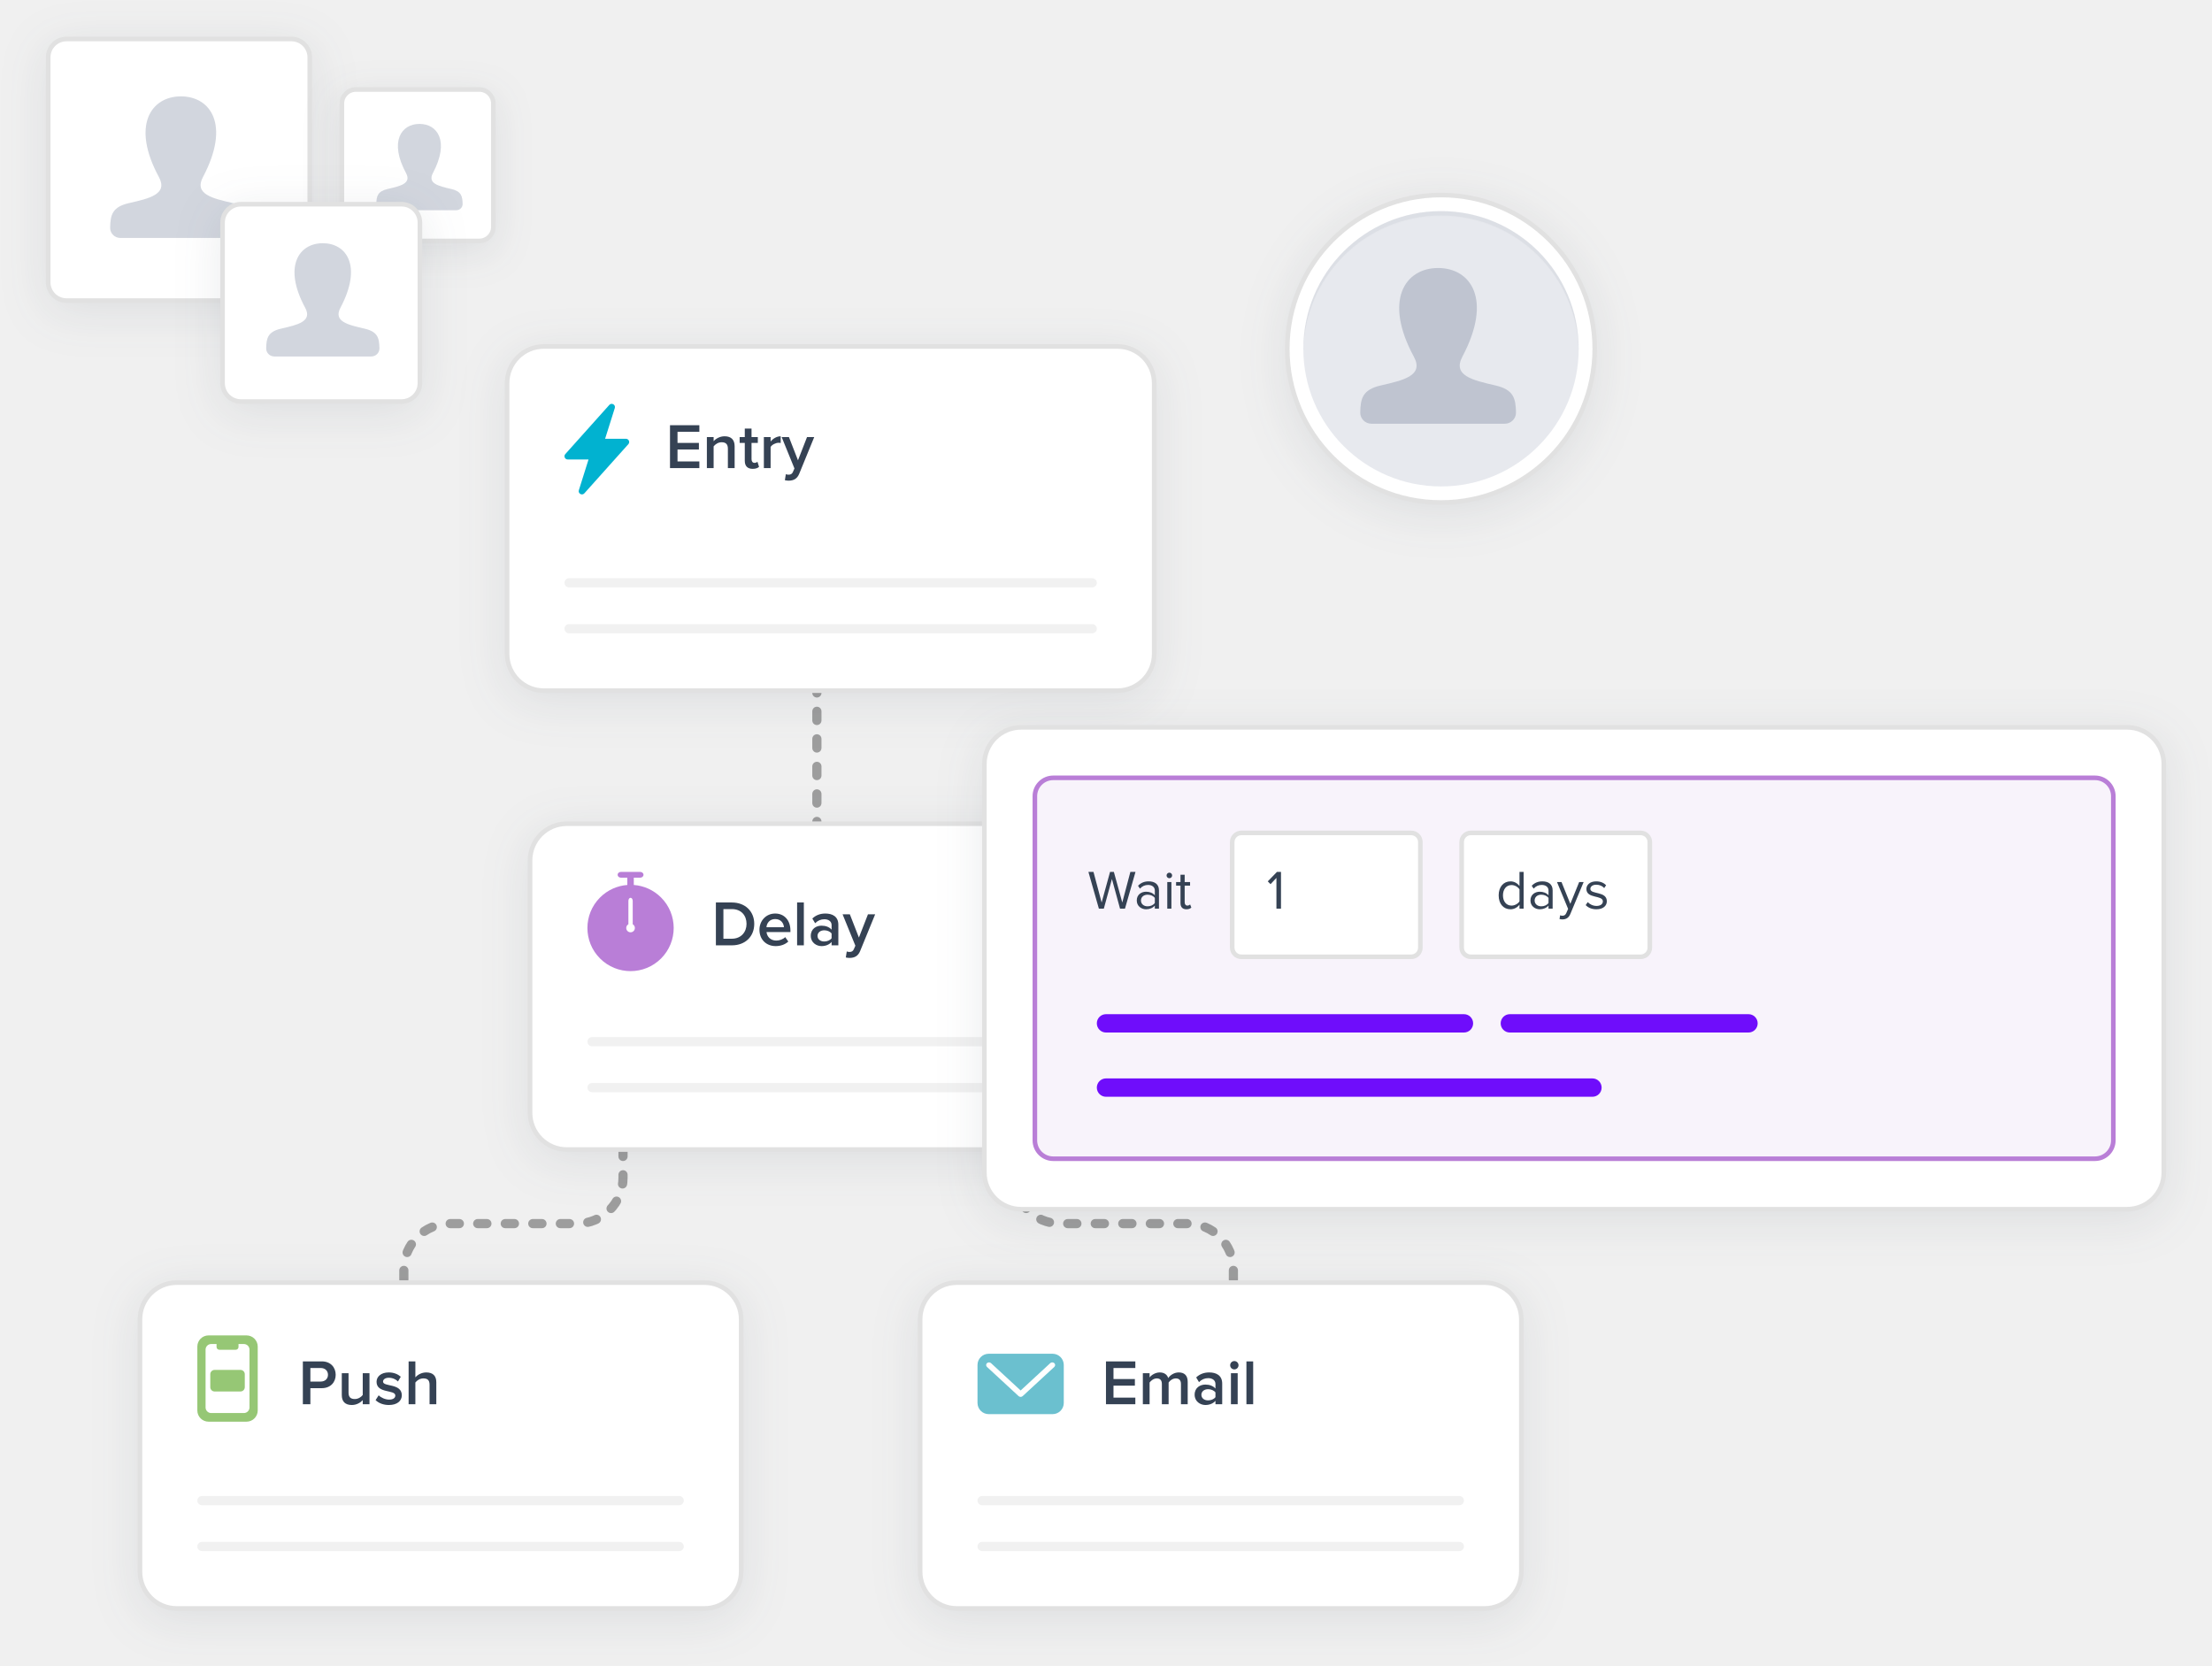
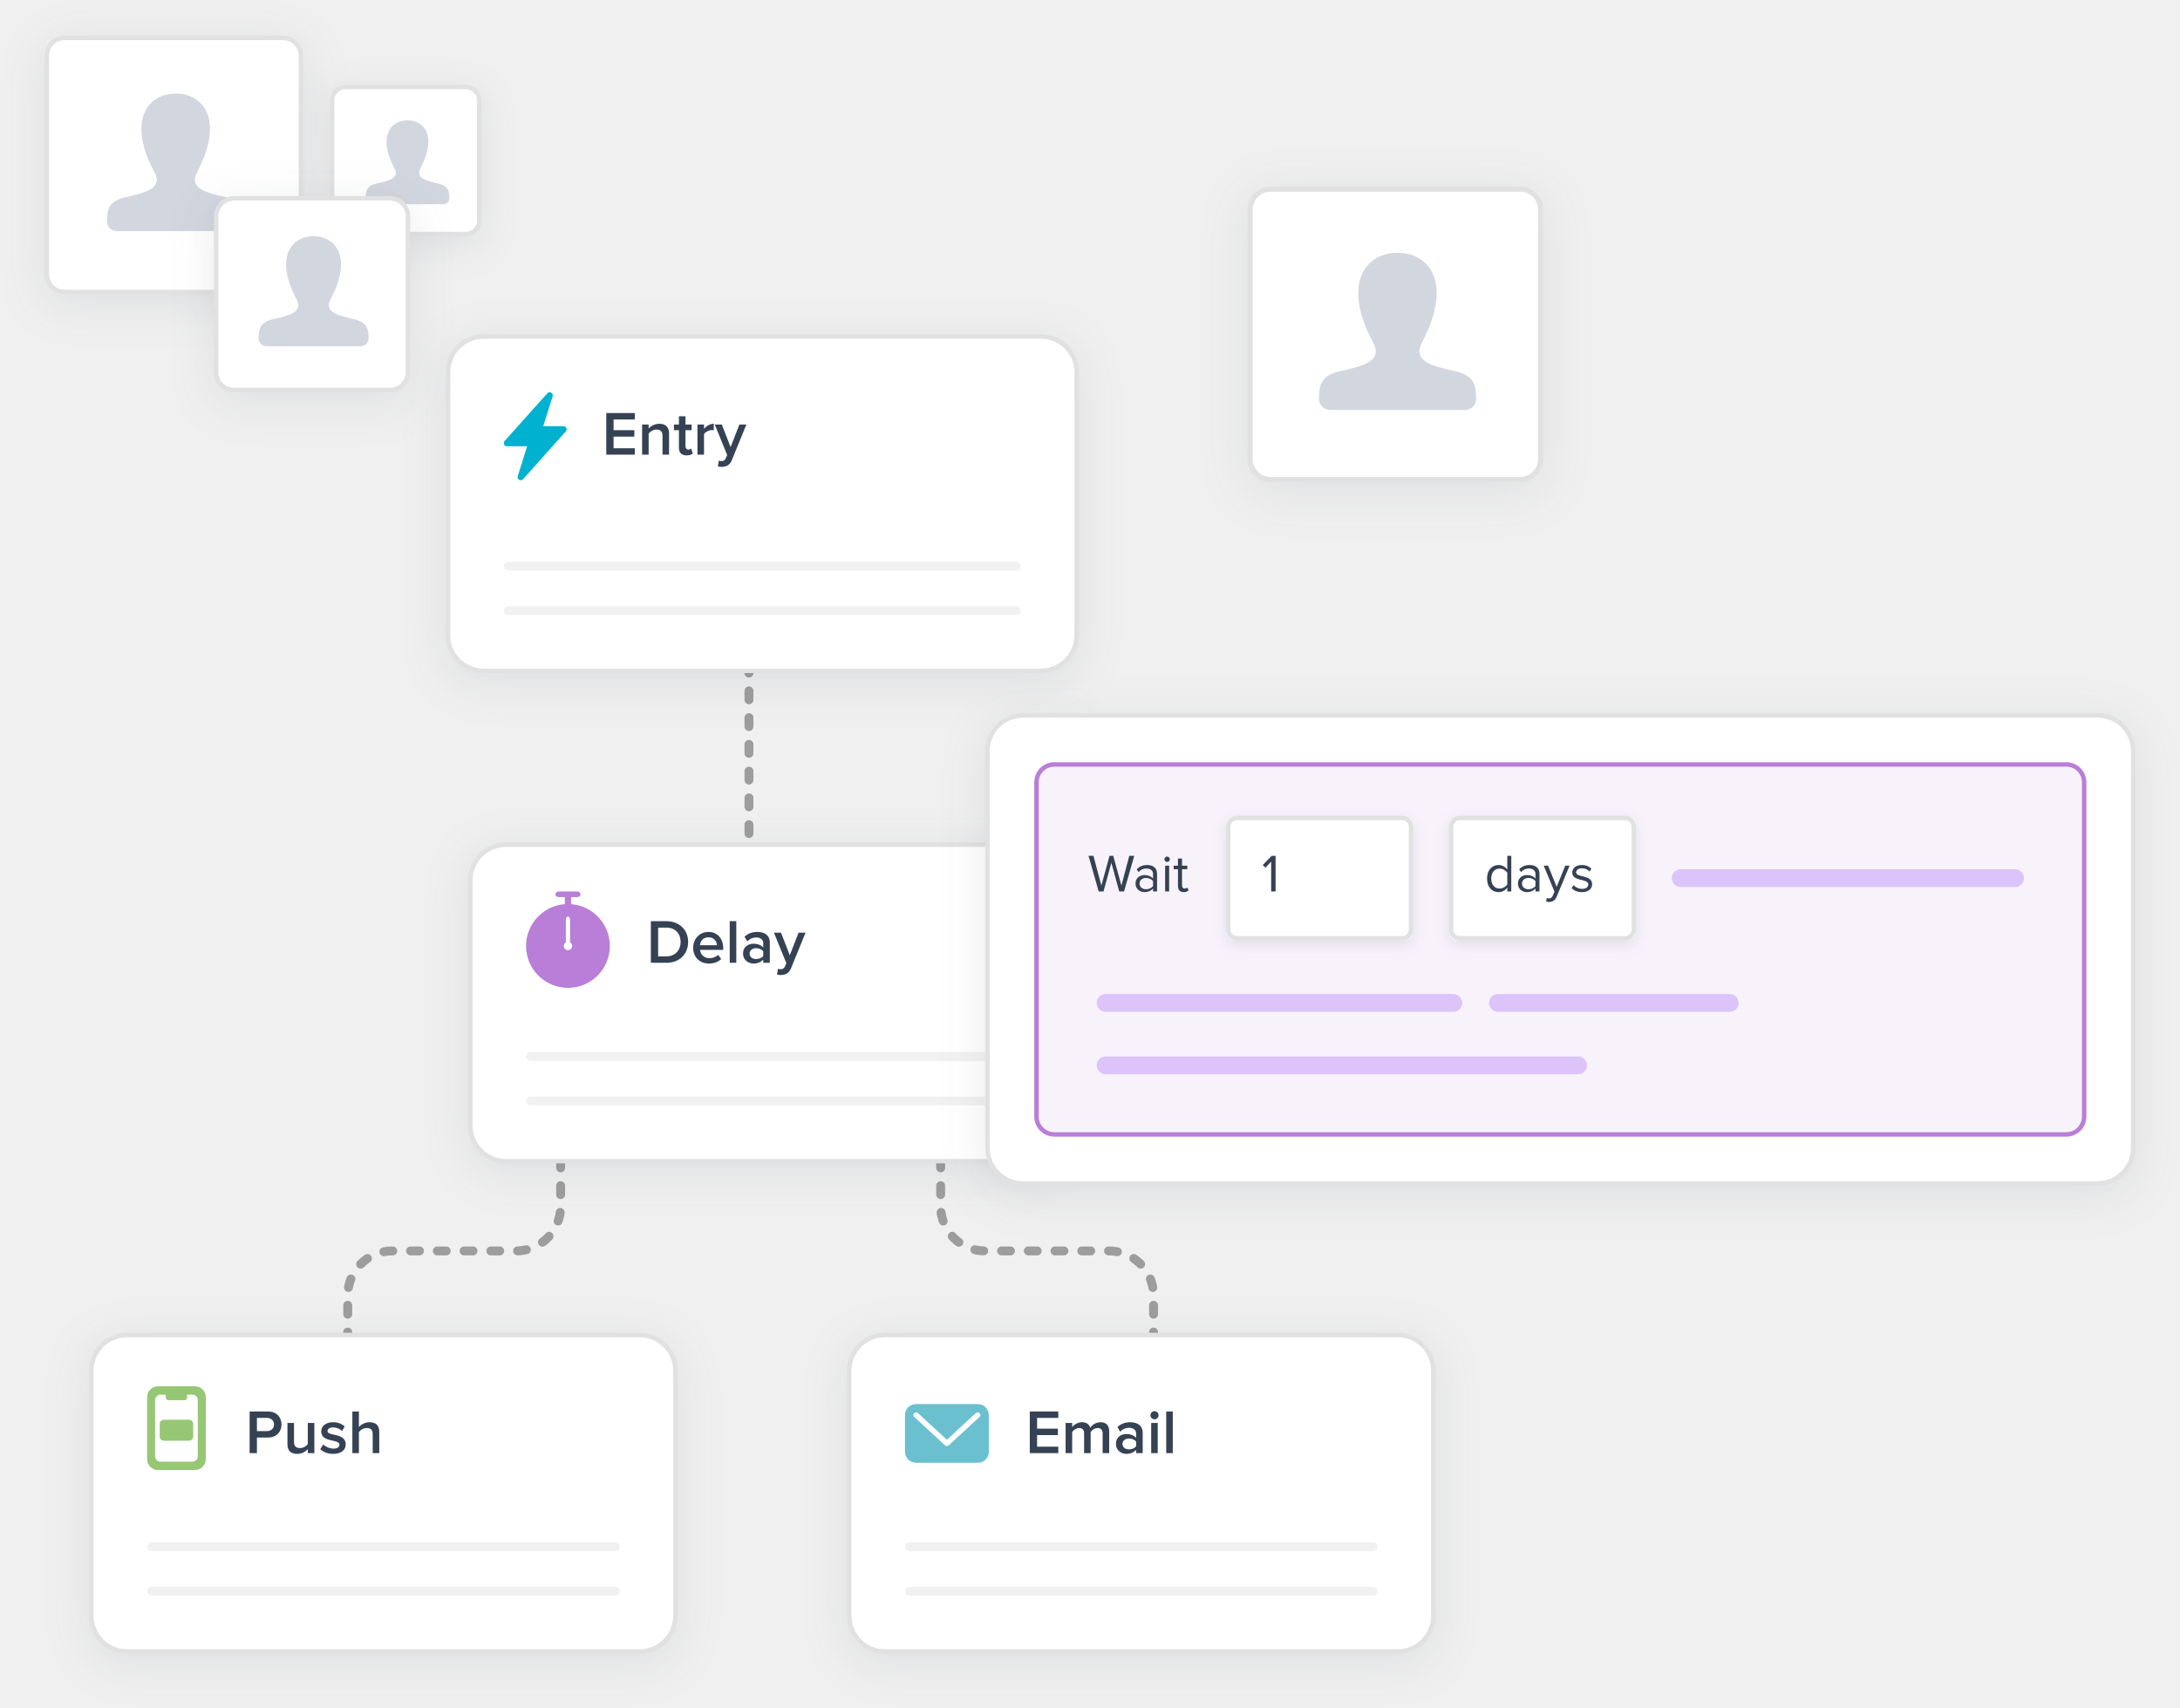
- <svg xmlns="http://www.w3.org/2000/svg" xmlns:xlink="http://www.w3.org/1999/xlink" width="482" height="363" viewBox="0 0 482 363">
+ <svg xmlns="http://www.w3.org/2000/svg" xmlns:xlink="http://www.w3.org/1999/xlink" width="489" height="383" viewBox="0 0 489 383">
  <defs>
    <rect id="automation-b" width="140" height="74" x="0" y="0" rx="8" />
    <filter id="automation-a" width="124.3%" height="145.9%" x="-12.1%" y="-20.3%" filterUnits="objectBoundingBox">
      <feMorphology in="SourceAlpha" operator="dilate" radius="1" result="shadowSpreadOuter1" />
      <feOffset dy="2" in="shadowSpreadOuter1" result="shadowOffsetOuter1" />
      <feGaussianBlur in="shadowOffsetOuter1" result="shadowBlurOuter1" stdDeviation="5" />
      <feComposite in="shadowBlurOuter1" in2="SourceAlpha" operator="out" result="shadowBlurOuter1" />
      <feColorMatrix in="shadowBlurOuter1" values="0 0 0 0 0.208   0 0 0 0 0.259   0 0 0 0 0.329  0 0 0 0.101 0" />
    </filter>
    <rect id="automation-d" width="130" height="70" x="0" y="0" rx="8" />
    <filter id="automation-c" width="126.2%" height="148.6%" x="-13.1%" y="-21.4%" filterUnits="objectBoundingBox">
      <feMorphology in="SourceAlpha" operator="dilate" radius="1" result="shadowSpreadOuter1" />
      <feOffset dy="2" in="shadowSpreadOuter1" result="shadowOffsetOuter1" />
      <feGaussianBlur in="shadowOffsetOuter1" result="shadowBlurOuter1" stdDeviation="5" />
      <feComposite in="shadowBlurOuter1" in2="SourceAlpha" operator="out" result="shadowBlurOuter1" />
      <feColorMatrix in="shadowBlurOuter1" values="0 0 0 0 0.208   0 0 0 0 0.259   0 0 0 0 0.329  0 0 0 0.101 0" />
    </filter>
    <rect id="automation-f" width="130" height="70" x="0" y="0" rx="8" />
    <filter id="automation-e" width="126.2%" height="148.6%" x="-13.1%" y="-21.4%" filterUnits="objectBoundingBox">
      <feMorphology in="SourceAlpha" operator="dilate" radius="1" result="shadowSpreadOuter1" />
      <feOffset dy="2" in="shadowSpreadOuter1" result="shadowOffsetOuter1" />
      <feGaussianBlur in="shadowOffsetOuter1" result="shadowBlurOuter1" stdDeviation="5" />
      <feComposite in="shadowBlurOuter1" in2="SourceAlpha" operator="out" result="shadowBlurOuter1" />
      <feColorMatrix in="shadowBlurOuter1" values="0 0 0 0 0.208   0 0 0 0 0.259   0 0 0 0 0.329  0 0 0 0.101 0" />
    </filter>
    <rect id="automation-h" width="130" height="70" x="0" y="0" rx="8" />
    <filter id="automation-g" width="126.2%" height="148.6%" x="-13.1%" y="-21.4%" filterUnits="objectBoundingBox">
      <feMorphology in="SourceAlpha" operator="dilate" radius="1" result="shadowSpreadOuter1" />
      <feOffset dy="2" in="shadowSpreadOuter1" result="shadowOffsetOuter1" />
      <feGaussianBlur in="shadowOffsetOuter1" result="shadowBlurOuter1" stdDeviation="5" />
      <feComposite in="shadowBlurOuter1" in2="SourceAlpha" operator="out" result="shadowBlurOuter1" />
      <feColorMatrix in="shadowBlurOuter1" values="0 0 0 0 0.208   0 0 0 0 0.259   0 0 0 0 0.329  0 0 0 0.101 0" />
    </filter>
    <rect id="automation-j" width="56" height="56" x="0" y="0" rx="4" />
    <filter id="automation-i" width="160.7%" height="160.7%" x="-30.4%" y="-26.8%" filterUnits="objectBoundingBox">
      <feMorphology in="SourceAlpha" operator="dilate" radius="1" result="shadowSpreadOuter1" />
      <feOffset dy="2" in="shadowSpreadOuter1" result="shadowOffsetOuter1" />
      <feGaussianBlur in="shadowOffsetOuter1" result="shadowBlurOuter1" stdDeviation="5" />
      <feComposite in="shadowBlurOuter1" in2="SourceAlpha" operator="out" result="shadowBlurOuter1" />
      <feColorMatrix in="shadowBlurOuter1" values="0 0 0 0 0.208   0 0 0 0 0.259   0 0 0 0 0.329  0 0 0 0.101 0" />
    </filter>
-     <circle id="automation-l" cx="33" cy="33" r="33" />
-     <filter id="automation-k" width="151.5%" height="151.5%" x="-25.8%" y="-22.7%" filterUnits="objectBoundingBox">
+     <rect id="automation-l" width="64" height="64" x="0" y="0" rx="4.571" />
+     <filter id="automation-k" width="158.3%" height="158.3%" x="-29.1%" y="-26%" filterUnits="objectBoundingBox">
+       <feMorphology in="SourceAlpha" operator="dilate" radius="1.143" result="shadowSpreadOuter1" />
+       <feOffset dy="2" in="shadowSpreadOuter1" result="shadowOffsetOuter1" />
+       <feGaussianBlur in="shadowOffsetOuter1" result="shadowBlurOuter1" stdDeviation="5.5" />
+       <feComposite in="shadowBlurOuter1" in2="SourceAlpha" operator="out" result="shadowBlurOuter1" />
+       <feColorMatrix in="shadowBlurOuter1" values="0 0 0 0 0.208   0 0 0 0 0.259   0 0 0 0 0.329  0 0 0 0.101 0" />
+     </filter>
+     <rect id="automation-n" width="32" height="32" x="0" y="0" rx="3.048" />
+     <filter id="automation-m" width="187.5%" height="187.5%" x="-43.8%" y="-37.5%" filterUnits="objectBoundingBox">
+       <feMorphology in="SourceAlpha" operator="dilate" radius="1" result="shadowSpreadOuter1" />
+       <feOffset dy="2" in="shadowSpreadOuter1" result="shadowOffsetOuter1" />
+       <feGaussianBlur in="shadowOffsetOuter1" result="shadowBlurOuter1" stdDeviation="4" />
+       <feComposite in="shadowBlurOuter1" in2="SourceAlpha" operator="out" result="shadowBlurOuter1" />
+       <feColorMatrix in="shadowBlurOuter1" values="0 0 0 0 0.208   0 0 0 0 0.259   0 0 0 0 0.329  0 0 0 0.101 0" />
+     </filter>
+     <rect id="automation-p" width="42" height="42" x="0" y="0" rx="4" />
+     <filter id="automation-o" width="181%" height="181%" x="-40.5%" y="-35.7%" filterUnits="objectBoundingBox">
      <feMorphology in="SourceAlpha" operator="dilate" radius="1" result="shadowSpreadOuter1" />
      <feOffset dy="2" in="shadowSpreadOuter1" result="shadowOffsetOuter1" />
      <feGaussianBlur in="shadowOffsetOuter1" result="shadowBlurOuter1" stdDeviation="5" />
      <feComposite in="shadowBlurOuter1" in2="SourceAlpha" operator="out" result="shadowBlurOuter1" />
      <feColorMatrix in="shadowBlurOuter1" values="0 0 0 0 0.208   0 0 0 0 0.259   0 0 0 0 0.329  0 0 0 0.101 0" />
    </filter>
-     <circle id="automation-m" cx="33" cy="33" r="30" />
-     <filter id="automation-n" width="101.7%" height="101.7%" x="-.8%" y="-.8%" filterUnits="objectBoundingBox">
-       <feOffset dy="1" in="SourceAlpha" result="shadowOffsetInner1" />
-       <feComposite in="shadowOffsetInner1" in2="SourceAlpha" k2="-1" k3="1" operator="arithmetic" result="shadowInnerInner1" />
-       <feColorMatrix in="shadowInnerInner1" values="0 0 0 0 0.22   0 0 0 0 0.259   0 0 0 0 0.329  0 0 0 0.059 0" />
-     </filter>
-     <rect id="automation-p" width="32" height="32" x="0" y="0" rx="3.048" />
-     <filter id="automation-o" width="187.5%" height="187.5%" x="-43.8%" y="-37.5%" filterUnits="objectBoundingBox">
-       <feMorphology in="SourceAlpha" operator="dilate" radius="1" result="shadowSpreadOuter1" />
-       <feOffset dy="2" in="shadowSpreadOuter1" result="shadowOffsetOuter1" />
-       <feGaussianBlur in="shadowOffsetOuter1" result="shadowBlurOuter1" stdDeviation="4" />
-       <feComposite in="shadowBlurOuter1" in2="SourceAlpha" operator="out" result="shadowBlurOuter1" />
-       <feColorMatrix in="shadowBlurOuter1" values="0 0 0 0 0.208   0 0 0 0 0.259   0 0 0 0 0.329  0 0 0 0.101 0" />
-     </filter>
-     <rect id="automation-r" width="42" height="42" x="0" y="0" rx="4" />
-     <filter id="automation-q" width="181%" height="181%" x="-40.5%" y="-35.7%" filterUnits="objectBoundingBox">
+     <rect id="automation-r" width="256" height="104" x="0" y="0" rx="8" />
+     <filter id="automation-q" width="113.3%" height="132.7%" x="-6.6%" y="-14.4%" filterUnits="objectBoundingBox">
      <feMorphology in="SourceAlpha" operator="dilate" radius="1" result="shadowSpreadOuter1" />
      <feOffset dy="2" in="shadowSpreadOuter1" result="shadowOffsetOuter1" />
      <feGaussianBlur in="shadowOffsetOuter1" result="shadowBlurOuter1" stdDeviation="5" />
      <feComposite in="shadowBlurOuter1" in2="SourceAlpha" operator="out" result="shadowBlurOuter1" />
      <feColorMatrix in="shadowBlurOuter1" values="0 0 0 0 0.208   0 0 0 0 0.259   0 0 0 0 0.329  0 0 0 0.101 0" />
    </filter>
-     <rect id="automation-t" width="256" height="104" x="0" y="0" rx="8" />
-     <filter id="automation-s" width="113.3%" height="132.7%" x="-6.6%" y="-14.4%" filterUnits="objectBoundingBox">
-       <feMorphology in="SourceAlpha" operator="dilate" radius="1" result="shadowSpreadOuter1" />
-       <feOffset dy="2" in="shadowSpreadOuter1" result="shadowOffsetOuter1" />
-       <feGaussianBlur in="shadowOffsetOuter1" result="shadowBlurOuter1" stdDeviation="5" />
+     <rect id="automation-t" width="42" height="28" x="0" y="0" rx="2" />
+     <filter id="automation-s" width="123.8%" height="135.7%" x="-11.9%" y="-14.3%" filterUnits="objectBoundingBox">
+       <feOffset dy="1" in="SourceAlpha" result="shadowOffsetOuter1" />
+       <feGaussianBlur in="shadowOffsetOuter1" result="shadowBlurOuter1" stdDeviation="1.5" />
      <feComposite in="shadowBlurOuter1" in2="SourceAlpha" operator="out" result="shadowBlurOuter1" />
-       <feColorMatrix in="shadowBlurOuter1" values="0 0 0 0 0.208   0 0 0 0 0.259   0 0 0 0 0.329  0 0 0 0.101 0" />
+       <feColorMatrix in="shadowBlurOuter1" values="0 0 0 0 0.208   0 0 0 0 0.259   0 0 0 0 0.329  0 0 0 0.12 0" />
+     </filter>
+     <rect id="automation-v" width="42" height="28" x="0" y="0" rx="2" />
+     <filter id="automation-u" width="123.8%" height="135.7%" x="-11.9%" y="-14.3%" filterUnits="objectBoundingBox">
+       <feOffset dy="1" in="SourceAlpha" result="shadowOffsetOuter1" />
+       <feGaussianBlur in="shadowOffsetOuter1" result="shadowBlurOuter1" stdDeviation="1.5" />
+       <feComposite in="shadowBlurOuter1" in2="SourceAlpha" operator="out" result="shadowBlurOuter1" />
+       <feColorMatrix in="shadowBlurOuter1" values="0 0 0 0 0.208   0 0 0 0 0.259   0 0 0 0 0.329  0 0 0 0.12 0" />
    </filter>
  </defs>
  <g fill="none" fill-rule="evenodd" transform="translate(11 9)">
-     <path stroke="#9D9D9D" stroke-dasharray="2 4" stroke-linecap="round" stroke-linejoin="round" stroke-width="2" d="M167 134L167 228M124.756 241L124.756 247.639C124.756 253.162 120.279 257.639 114.756 257.639L87 257.639C81.477 257.639 77 262.116 77 267.639L77 270 77 270" />
-     <path stroke="#9D9D9D" stroke-dasharray="2 4" stroke-linecap="round" stroke-linejoin="round" stroke-width="2" d="M257.756,241 L257.756,247.639 C257.756,253.162 253.279,257.639 247.756,257.639 L220,257.639 C214.477,257.639 210,262.116 210,267.639 L210,270 L210,270" transform="matrix(-1 0 0 1 467.756 0)" />
-     <g transform="translate(20 67)">
+     <path stroke="#9D9D9D" stroke-dasharray="2 4" stroke-linecap="round" stroke-linejoin="round" stroke-width="2" d="M157 134L157 228M114.756 245L114.756 261.639C114.756 267.162 110.279 271.639 104.756 271.639L77 271.639C71.477 271.639 67 276.116 67 281.639L67 294 67 294" />
+     <path stroke="#9D9D9D" stroke-dasharray="2 4" stroke-linecap="round" stroke-linejoin="round" stroke-width="2" d="M247.756,245 L247.756,261.639 C247.756,267.162 243.279,271.639 237.756,271.639 L210,271.639 C204.477,271.639 200,276.116 200,281.639 L200,294 L200,294" transform="matrix(-1 0 0 1 447.756 0)" />
+     <g transform="translate(10 67)">
      <g transform="translate(80)">
        <use fill="#000" filter="url(#automation-a)" xlink:href="#automation-b" />
        <rect width="141" height="75" x="-.5" y="-.5" fill="#FFF" stroke="#E1E1E1" rx="8" />
        <path fill="#354254" fill-rule="nonzero" d="M41.392,26 L41.392,24.558 L36.632,24.558 L36.632,21.954 L41.294,21.954 L41.294,20.512 L36.632,20.512 L36.632,18.104 L41.392,18.104 L41.392,16.662 L34.994,16.662 L34.994,26 L41.392,26 Z M49.078,26 L49.078,21.24 C49.078,19.854 48.35,19.07 46.894,19.07 C45.83,19.07 44.948,19.616 44.5,20.148 L44.5,19.238 L43.03,19.238 L43.03,26 L44.5,26 L44.5,21.268 C44.85,20.82 45.494,20.372 46.236,20.372 C47.062,20.372 47.608,20.708 47.608,21.772 L47.608,26 L49.078,26 Z M53.026,26.168 C53.698,26.168 54.132,25.972 54.398,25.734 L54.048,24.614 C53.936,24.74 53.684,24.866 53.404,24.866 C52.984,24.866 52.76,24.516 52.76,24.054 L52.76,20.512 L54.132,20.512 L54.132,19.238 L52.76,19.238 L52.76,17.39 L51.29,17.39 L51.29,19.238 L50.17,19.238 L50.17,20.512 L51.29,20.512 L51.29,24.418 C51.29,25.552 51.878,26.168 53.026,26.168 Z M56.918,26 L56.918,21.394 C57.212,20.904 58.038,20.484 58.668,20.484 C58.85,20.484 58.99,20.498 59.116,20.526 L59.116,19.07 C58.248,19.07 57.436,19.574 56.918,20.218 L56.918,19.238 L55.448,19.238 L55.448,26 L56.918,26 Z M60.026,28.646 L60.236,27.33 C60.39,27.4 60.628,27.442 60.796,27.442 C61.272,27.442 61.58,27.302 61.776,26.854 L62.112,26.084 L59.326,19.238 L60.908,19.238 L62.882,24.306 L64.856,19.238 L66.424,19.238 L63.162,27.218 C62.7,28.366 61.902,28.73 60.852,28.744 C60.642,28.744 60.222,28.702 60.026,28.646 Z" />
        <path fill="#01B2D0" fill-rule="nonzero" d="M25.919,20.79 C26.325,20.336 26.003,19.615 25.394,19.615 L20.855,19.615 L22.965,12.92 C23.193,12.197 22.273,11.674 21.767,12.239 L12.181,22.95 C11.775,23.404 12.097,24.125 12.706,24.125 L17.242,24.125 L15.135,30.82 C14.907,31.543 15.827,32.066 16.333,31.501 L25.919,20.79 Z" />
        <rect width="116" height="2" x="12" y="50" fill="#F1F1F1" rx="1" />
        <rect width="116" height="2" x="12" y="60" fill="#F1F1F1" rx="1" />
      </g>
-       <g transform="translate(85 104)">
+       <g transform="translate(85 114)">
        <use fill="#000" filter="url(#automation-c)" xlink:href="#automation-d" />
        <rect width="131" height="71" x="-.5" y="-.5" fill="#FFF" stroke="#E1E1E1" rx="8" />
        <path fill="#354254" fill-rule="nonzero" d="M43.48,26 C46.392,26 48.352,24.082 48.352,21.324 C48.352,18.594 46.392,16.662 43.466,16.662 L39.994,16.662 L39.994,26 L43.48,26 Z M43.466,24.558 L41.632,24.558 L41.632,18.104 L43.48,18.104 C45.552,18.104 46.672,19.532 46.672,21.324 C46.672,23.102 45.496,24.558 43.466,24.558 Z M53.028,26.168 C54.092,26.168 55.086,25.818 55.772,25.174 L55.1,24.208 C54.61,24.698 53.84,24.964 53.168,24.964 C51.894,24.964 51.138,24.11 51.026,23.102 L56.234,23.102 L56.234,22.738 C56.234,20.61 54.946,19.07 52.916,19.07 C50.914,19.07 49.486,20.652 49.486,22.612 C49.486,24.754 50.984,26.168 53.028,26.168 Z M54.82,22.052 L51.012,22.052 C51.068,21.24 51.656,20.274 52.902,20.274 C54.232,20.274 54.778,21.254 54.82,22.052 Z M59.16,26 L59.16,16.662 L57.69,16.662 L57.69,26 L59.16,26 Z M66.678,26 L66.678,21.506 C66.678,19.7 65.362,19.07 63.85,19.07 C62.772,19.07 61.792,19.406 61.008,20.162 L61.624,21.184 C62.198,20.596 62.87,20.316 63.626,20.316 C64.55,20.316 65.208,20.792 65.208,21.576 L65.208,22.584 C64.704,22.01 63.934,21.716 63.01,21.716 C61.904,21.716 60.672,22.36 60.672,23.928 C60.672,25.412 61.918,26.168 63.01,26.168 C63.906,26.168 64.704,25.846 65.208,25.258 L65.208,26 L66.678,26 Z M63.598,25.16 C62.772,25.16 62.142,24.684 62.142,23.942 C62.142,23.214 62.772,22.724 63.598,22.724 C64.228,22.724 64.858,22.962 65.208,23.424 L65.208,24.46 C64.858,24.922 64.228,25.16 63.598,25.16 Z M68.302,28.646 L68.512,27.33 C68.666,27.4 68.904,27.442 69.072,27.442 C69.548,27.442 69.856,27.302 70.052,26.854 L70.388,26.084 L67.602,19.238 L69.184,19.238 L71.158,24.306 L73.132,19.238 L74.7,19.238 L71.438,27.218 C70.976,28.366 70.178,28.73 69.128,28.744 C68.918,28.744 68.498,28.702 68.302,28.646 Z" />
        <path fill="#B97ED7" fill-rule="nonzero" d="M23.515,10 C23.904,10 24.22,10.281 24.22,10.627 C24.22,10.973 23.904,11.253 23.515,11.253 L22.105,11.253 L22.105,12.846 C24.271,13.008 26.391,13.917 28.047,15.573 C31.718,19.244 31.718,25.196 28.047,28.867 C24.376,32.538 18.424,32.538 14.753,28.867 C11.082,25.196 11.082,19.244 14.753,15.573 C16.409,13.917 18.53,13.008 20.696,12.846 L20.695,11.253 L19.285,11.253 C18.896,11.253 18.58,10.973 18.58,10.627 C18.58,10.281 18.896,10 19.285,10 L23.515,10 Z M21.4,15.64 C21.14,15.64 20.93,15.943 20.93,16.318 L20.93,16.318 L20.93,21.406 C20.86,21.446 20.795,21.496 20.735,21.555 C20.368,21.922 20.368,22.518 20.735,22.885 C21.102,23.252 21.698,23.252 22.065,22.885 C22.432,22.518 22.432,21.922 22.065,21.555 C22.005,21.496 21.94,21.446 21.871,21.406 L21.87,16.318 C21.87,15.943 21.66,15.64 21.4,15.64 Z" />
        <rect width="106" height="2" x="12" y="46" fill="#F1F1F1" rx="1" />
        <rect width="106" height="2" x="12" y="56" fill="#F1F1F1" rx="1" />
      </g>
-       <g transform="translate(0 204)">
+       <g transform="translate(0 224)">
        <use fill="#000" filter="url(#automation-e)" xlink:href="#automation-f" />
        <rect width="131" height="71" x="-.5" y="-.5" fill="#FFF" stroke="#E1E1E1" rx="8" />
        <path fill="#354254" fill-rule="nonzero" d="M36.632,26 L36.632,22.5 L39.11,22.5 C41.056,22.5 42.148,21.17 42.148,19.588 C42.148,17.992 41.07,16.662 39.11,16.662 L34.994,16.662 L34.994,26 L36.632,26 Z M38.886,21.058 L36.632,21.058 L36.632,18.104 L38.886,18.104 C39.81,18.104 40.468,18.692 40.468,19.588 C40.468,20.47 39.81,21.058 38.886,21.058 Z M49.512,26 L49.512,19.238 L48.042,19.238 L48.042,23.984 C47.706,24.432 47.062,24.866 46.32,24.866 C45.48,24.866 44.948,24.53 44.948,23.48 L44.948,19.238 L43.478,19.238 L43.478,24.026 C43.478,25.398 44.206,26.168 45.662,26.168 C46.726,26.168 47.566,25.636 48.042,25.104 L48.042,26 L49.512,26 Z M53.74,26.168 C55.56,26.168 56.554,25.258 56.554,24.054 C56.554,21.366 52.466,22.262 52.466,21.072 C52.466,20.596 52.942,20.232 53.712,20.232 C54.566,20.232 55.308,20.596 55.714,21.044 L56.33,20.008 C55.728,19.476 54.86,19.07 53.712,19.07 C52.004,19.07 51.052,20.008 51.052,21.114 C51.052,23.718 55.14,22.766 55.14,24.096 C55.14,24.628 54.678,24.992 53.796,24.992 C52.928,24.992 51.99,24.544 51.514,24.054 L50.842,25.104 C51.542,25.79 52.578,26.168 53.74,26.168 Z M64.072,26 L62.602,26 L62.602,21.744 C62.602,20.68 62.07,20.372 61.244,20.372 C60.488,20.372 59.844,20.82 59.508,21.268 L59.508,26 L58.038,26 L58.038,16.662 L59.508,16.662 L59.508,20.148 C59.956,19.616 60.824,19.07 61.888,19.07 C63.344,19.07 64.072,19.826 64.072,21.212 L64.072,26 Z" />
        <path fill="#96C775" d="M22.716,11 C24.066,11 25.16,12.094 25.16,13.444 L25.16,27.356 C25.16,28.706 24.066,29.8 22.716,29.8 L14.444,29.8 C13.094,29.8 12,28.706 12,27.356 L12,13.444 C12,12.094 13.094,11 14.444,11 L22.716,11 Z M16.187,12.879 L15.017,12.88 C14.384,12.88 13.863,13.361 13.801,13.977 L13.795,14.102 L13.795,26.698 C13.795,27.331 14.275,27.851 14.892,27.914 L15.017,27.92 L22.143,27.92 C22.776,27.92 23.297,27.439 23.359,26.823 L23.365,26.698 L23.365,14.102 C23.365,13.427 22.818,12.88 22.143,12.88 L20.972,12.879 L20.973,13.522 C20.973,13.86 20.699,14.133 20.362,14.133 L16.798,14.133 C16.461,14.133 16.187,13.86 16.187,13.522 L16.187,12.879 Z M21.4,18.52 C21.919,18.52 22.34,18.941 22.34,19.46 L22.34,22.28 C22.34,22.799 21.919,23.22 21.4,23.22 L15.76,23.22 C15.241,23.22 14.82,22.799 14.82,22.28 L14.82,19.46 C14.82,18.941 15.241,18.52 15.76,18.52 L21.4,18.52 Z" />
        <rect width="106" height="2" x="12" y="46" fill="#F1F1F1" rx="1" />
        <rect width="106" height="2" x="12" y="56" fill="#F1F1F1" rx="1" />
      </g>
-       <g transform="translate(170 204)">
+       <g transform="translate(170 224)">
        <use fill="#000" filter="url(#automation-g)" xlink:href="#automation-h" />
        <rect width="131" height="71" x="-.5" y="-.5" fill="#FFF" stroke="#E1E1E1" rx="8" />
        <path fill="#354254" fill-rule="nonzero" d="M46.392,26 L46.392,24.558 L41.632,24.558 L41.632,21.954 L46.294,21.954 L46.294,20.512 L41.632,20.512 L41.632,18.104 L46.392,18.104 L46.392,16.662 L39.994,16.662 L39.994,26 L46.392,26 Z M57.802,26 L57.802,21.114 C57.802,19.742 57.088,19.07 55.856,19.07 C54.834,19.07 53.938,19.7 53.56,20.302 C53.336,19.574 52.72,19.07 51.712,19.07 C50.676,19.07 49.794,19.742 49.5,20.148 L49.5,19.238 L48.03,19.238 L48.03,26 L49.5,26 L49.5,21.268 C49.808,20.834 50.41,20.372 51.068,20.372 C51.866,20.372 52.174,20.862 52.174,21.59 L52.174,26 L53.644,26 L53.644,21.268 C53.938,20.82 54.554,20.372 55.212,20.372 C56.01,20.372 56.332,20.862 56.332,21.59 L56.332,26 L57.802,26 Z M65.32,26 L65.32,21.506 C65.32,19.7 64.004,19.07 62.492,19.07 C61.414,19.07 60.434,19.406 59.65,20.162 L60.266,21.184 C60.84,20.596 61.512,20.316 62.268,20.316 C63.192,20.316 63.85,20.792 63.85,21.576 L63.85,22.584 C63.346,22.01 62.576,21.716 61.652,21.716 C60.546,21.716 59.314,22.36 59.314,23.928 C59.314,25.412 60.56,26.168 61.652,26.168 C62.548,26.168 63.346,25.846 63.85,25.258 L63.85,26 L65.32,26 Z M62.24,25.16 C61.414,25.16 60.784,24.684 60.784,23.942 C60.784,23.214 61.414,22.724 62.24,22.724 C62.87,22.724 63.5,22.962 63.85,23.424 L63.85,24.46 C63.5,24.922 62.87,25.16 62.24,25.16 Z M67.966,18.412 C68.47,18.412 68.876,18.006 68.876,17.502 C68.876,16.998 68.47,16.592 67.966,16.592 C67.462,16.592 67.056,16.998 67.056,17.502 C67.056,18.006 67.462,18.412 67.966,18.412 Z M68.694,26 L68.694,19.238 L67.224,19.238 L67.224,26 L68.694,26 Z M72.068,26 L70.598,26 L70.598,16.662 L72.068,16.662 L72.068,26 Z" />
        <path fill="#6BC0CF" d="M28.356,15 C29.706,15 30.8,16.094 30.8,17.444 L30.8,25.716 C30.8,27.066 29.706,28.16 28.356,28.16 L14.444,28.16 C13.094,28.16 12,27.066 12,25.716 L12,17.444 C12,16.094 13.094,15 14.444,15 L28.356,15 Z M14.95,17.049 C14.705,16.824 14.308,16.824 14.064,17.049 C13.819,17.275 13.819,17.641 14.063,17.867 L14.063,17.867 L20.957,24.231 C21.202,24.456 21.598,24.456 21.843,24.231 L21.843,24.231 L28.737,17.867 C28.981,17.641 28.981,17.275 28.736,17.049 C28.492,16.824 28.095,16.824 27.85,17.049 L27.85,17.049 L21.4,23.004 Z" />
        <rect width="106" height="2" x="12" y="46" fill="#F1F1F1" rx="1" />
        <rect width="106" height="2" x="12" y="56" fill="#F1F1F1" rx="1" />
      </g>
    </g>
    <use fill="#000" filter="url(#automation-i)" xlink:href="#automation-j" />
    <rect width="57" height="57" x="-.5" y="-.5" fill="#FFF" stroke="#E1E1E1" rx="4" />
    <g transform="translate(8 8)">
      <rect width="40" height="40" />
      <path fill="#1B2E5B" fill-opacity=".196" d="M31.772,27.263 C27.349,26.241 23.232,25.346 25.227,21.582 C31.294,10.126 26.835,4 20.427,4 C13.891,4 9.543,10.363 15.627,21.584 C17.68,25.369 13.409,26.264 9.082,27.264 C5.506,28.09 5.045,29.776 5,32.631 C4.981,33.857 5.995,34.852 7.22,34.852 L33.631,34.852 C34.857,34.852 35.871,33.856 35.852,32.631 C35.808,29.775 35.347,28.088 31.772,27.263 L31.772,27.263 Z" />
    </g>
    <g transform="translate(270 34)">
      <use fill="#000" filter="url(#automation-k)" xlink:href="#automation-l" />
-       <circle cx="33" cy="33" r="33.5" fill="#FFF" stroke="#E1E1E1" />
-       <use fill="#1B2E5B" fill-opacity=".102" xlink:href="#automation-m" />
-       <use fill="#000" filter="url(#automation-n)" xlink:href="#automation-m" />
-       <g transform="translate(11 11)">
-         <rect width="43.633" height="43.633" />
-         <path fill="#1B2E5B" fill-opacity=".196" d="M33.849,29.989 C28.984,28.865 24.456,27.881 26.649,23.74 C33.324,11.139 28.419,4.4 21.369,4.4 C14.18,4.4 9.397,11.399 16.09,23.742 C18.348,27.906 13.65,28.89 8.89,29.991 C4.957,30.899 4.45,32.754 4.4,35.895 C4.379,37.243 5.494,38.337 6.842,38.337 L35.894,38.337 C37.243,38.337 38.358,37.241 38.337,35.895 C38.289,32.752 37.782,30.897 33.849,29.989 L33.849,29.989 Z" />
+       <rect width="65.143" height="65.143" x="-.571" y="-.571" fill="#FFF" stroke="#E1E1E1" stroke-width="1.143" rx="4.571" />
+       <g transform="translate(9.143 9.143)">
+         <rect width="45.714" height="45.714" />
+         <path fill="#1B2E5B" fill-opacity=".196" d="M36.31,31.157 C31.256,29.99 26.551,28.967 28.83,24.665 C35.765,11.573 30.669,4.571 23.345,4.571 C15.876,4.571 10.906,11.843 17.859,24.667 C20.206,28.993 15.325,30.016 10.379,31.159 C6.293,32.103 5.766,34.03 5.715,37.293 C5.692,38.694 6.851,39.831 8.251,39.831 L38.435,39.831 C39.836,39.831 40.995,38.692 40.973,37.293 C40.924,34.028 40.397,32.101 36.31,31.157 L36.31,31.157 Z" />
      </g>
    </g>
    <g transform="translate(64 11)">
-       <use fill="#000" filter="url(#automation-o)" xlink:href="#automation-p" />
+       <use fill="#000" filter="url(#automation-m)" xlink:href="#automation-n" />
      <rect width="33" height="33" x="-.5" y="-.5" fill="#FFF" stroke="#E1E1E1" rx="3.048" />
      <path fill="#1B2E5B" fill-opacity=".196" d="M19.318,17.179 C16.622,16.556 14.113,16.011 15.329,13.717 C19.027,6.734 16.309,3 12.403,3 C8.419,3 5.769,6.878 9.477,13.718 C10.729,16.025 8.126,16.57 5.488,17.18 C3.309,17.683 3.027,18.711 3,20.452 C2.988,21.199 3.606,21.805 4.353,21.805 L20.451,21.805 C21.198,21.805 21.817,21.198 21.805,20.452 C21.778,18.71 21.497,17.682 19.318,17.179 L19.318,17.179 Z" transform="translate(4 4)" />
    </g>
    <g transform="translate(38 36)">
-       <use fill="#000" filter="url(#automation-q)" xlink:href="#automation-r" />
+       <use fill="#000" filter="url(#automation-o)" xlink:href="#automation-p" />
      <rect width="43" height="43" x="-.5" y="-.5" fill="#FFF" stroke="#E1E1E1" rx="4" />
      <path fill="#1B2E5B" fill-opacity=".196" d="M25.417,21.61 C21.879,20.793 18.586,20.077 20.181,17.066 C25.036,7.901 21.468,3 16.341,3 C11.113,3 7.634,8.09 12.501,17.067 C14.144,20.095 10.727,20.811 7.266,21.611 C4.405,22.272 4.036,23.621 4,25.905 C3.985,26.886 4.796,27.681 5.776,27.681 L26.905,27.681 C27.886,27.681 28.697,26.885 28.681,25.905 C28.647,23.62 28.278,22.271 25.417,21.61 L25.417,21.61 Z" transform="translate(5 5)" />
    </g>
-     <g transform="translate(204 150)">
-       <use fill="#000" filter="url(#automation-s)" xlink:href="#automation-t" />
+     <g transform="translate(211 152)">
+       <use fill="#000" filter="url(#automation-q)" xlink:href="#automation-r" />
      <rect width="257" height="105" x="-.5" y="-.5" fill="#FFF" stroke="#E1E1E1" rx="8" />
      <rect width="235" height="83" x="10.5" y="10.5" fill="#F8F3FB" stroke="#B97ED7" rx="4" />
      <g transform="translate(53 22)">
-         <rect width="41" height="27" x=".5" y=".5" fill="#FFF" stroke="#E1E1E1" rx="2" />
+         <use fill="#000" filter="url(#automation-s)" xlink:href="#automation-t" />
+         <rect width="41" height="27" x=".5" y=".5" fill="#FFF" stroke="#E1E1E1" stroke-linejoin="square" rx="2" />
        <polygon fill="#354254" fill-rule="nonzero" points="11.132 17 10.136 17 10.136 10.304 8.852 11.672 8.252 11.06 10.256 8.996 11.132 8.996" />
      </g>
      <g transform="translate(103 22)">
-         <rect width="41" height="27" x=".5" y=".5" fill="#FFF" stroke="#E1E1E1" rx="2" />
+         <use fill="#000" filter="url(#automation-u)" xlink:href="#automation-v" />
+         <rect width="41" height="27" x=".5" y=".5" fill="#FFF" stroke="#E1E1E1" stroke-linejoin="square" rx="2" />
        <path fill="#354254" fill-rule="nonzero" d="M14,17 L14,8.996 L13.1,8.996 L13.1,12.08 C12.632,11.444 11.924,11.06 11.144,11.06 C9.632,11.06 8.564,12.248 8.564,14.108 C8.564,15.992 9.632,17.144 11.144,17.144 C11.96,17.144 12.668,16.724 13.1,16.136 L13.1,17 L14,17 Z M11.372,16.34 C10.196,16.34 9.5,15.392 9.5,14.108 C9.5,12.824 10.196,11.864 11.372,11.864 C12.08,11.864 12.788,12.296 13.1,12.8 L13.1,15.416 C12.788,15.92 12.08,16.34 11.372,16.34 Z M20.324,17 L20.324,13.016 C20.324,11.612 19.316,11.06 18.08,11.06 C17.132,11.06 16.388,11.372 15.764,12.02 L16.184,12.644 C16.7,12.08 17.264,11.84 17.96,11.84 C18.8,11.84 19.424,12.284 19.424,13.052 L19.424,14.096 C18.956,13.568 18.296,13.316 17.504,13.316 C16.52,13.316 15.488,13.916 15.488,15.224 C15.488,16.484 16.532,17.144 17.504,17.144 C18.284,17.144 18.956,16.868 19.424,16.34 L19.424,17 L20.324,17 Z M17.84,16.496 C16.988,16.496 16.4,15.968 16.4,15.224 C16.4,14.492 16.988,13.964 17.84,13.964 C18.464,13.964 19.076,14.204 19.424,14.672 L19.424,15.776 C19.076,16.256 18.464,16.496 17.84,16.496 Z M21.824,19.268 C21.98,19.316 22.28,19.352 22.472,19.352 C23.24,19.34 23.828,19.016 24.176,18.176 L27.08,11.204 L26.108,11.204 L24.176,15.956 L22.256,11.204 L21.272,11.204 L23.696,17.06 L23.312,17.936 C23.108,18.416 22.844,18.548 22.448,18.548 C22.304,18.548 22.088,18.512 21.956,18.452 L21.824,19.268 Z M29.864,17.144 C28.904,17.144 28.112,16.844 27.524,16.232 L27.98,15.584 C28.364,16.028 29.096,16.412 29.888,16.412 C30.776,16.412 31.268,15.992 31.268,15.416 C31.268,14.012 27.68,14.876 27.68,12.728 C27.68,11.816 28.448,11.06 29.828,11.06 C30.824,11.06 31.52,11.432 31.976,11.9 L31.556,12.524 C31.208,12.104 30.584,11.792 29.828,11.792 C29.036,11.792 28.544,12.188 28.544,12.704 C28.544,13.964 32.132,13.136 32.132,15.392 C32.132,16.364 31.352,17.144 29.864,17.144 Z" />
      </g>
      <path fill="#354254" fill-rule="nonzero" d="M30.136,39 L32.428,30.996 L31.312,30.996 L29.548,37.668 L27.712,30.996 L26.884,30.996 L25.048,37.668 L23.272,30.996 L22.168,30.996 L24.448,39 L25.528,39 L27.292,32.544 L29.056,39 L30.136,39 Z M37.54,39 L37.54,35.016 C37.54,33.612 36.532,33.06 35.296,33.06 C34.348,33.06 33.604,33.372 32.98,34.02 L33.4,34.644 C33.916,34.08 34.48,33.84 35.176,33.84 C36.016,33.84 36.64,34.284 36.64,35.052 L36.64,36.096 C36.172,35.568 35.512,35.316 34.72,35.316 C33.736,35.316 32.704,35.916 32.704,37.224 C32.704,38.484 33.748,39.144 34.72,39.144 C35.5,39.144 36.172,38.868 36.64,38.34 L36.64,39 L37.54,39 Z M35.056,38.496 C34.204,38.496 33.616,37.968 33.616,37.224 C33.616,36.492 34.204,35.964 35.056,35.964 C35.68,35.964 36.292,36.204 36.64,36.672 L36.64,37.776 C36.292,38.256 35.68,38.496 35.056,38.496 Z M39.808,32.376 C40.144,32.376 40.408,32.112 40.408,31.776 C40.408,31.44 40.144,31.164 39.808,31.164 C39.472,31.164 39.196,31.44 39.196,31.776 C39.196,32.112 39.472,32.376 39.808,32.376 Z M40.252,39 L40.252,33.204 L39.352,33.204 L39.352,39 L40.252,39 Z M43.528,39.144 C42.664,39.144 42.232,38.652 42.232,37.788 L42.232,33.996 L41.272,33.996 L41.272,33.204 L42.232,33.204 L42.232,31.62 L43.144,31.62 L43.144,33.204 L44.32,33.204 L44.32,33.996 L43.144,33.996 L43.144,37.596 C43.144,38.028 43.336,38.34 43.72,38.34 C43.984,38.34 44.212,38.22 44.332,38.088 L44.596,38.772 C44.368,38.988 44.044,39.144 43.528,39.144 Z" />
-       <rect width="110" height="4" x="24" y="76" fill="#6F0DFB" rx="2" />
-       <rect width="82" height="4" x="24" y="62" fill="#6F0DFB" rx="2" />
-       <rect width="56" height="4" x="112" y="62" fill="#6F0DFB" rx="2" />
+       <rect width="110" height="4" x="24" y="76" fill="#6F0DFB" fill-opacity=".2" rx="2" />
+       <rect width="82" height="4" x="24" y="62" fill="#6F0DFB" fill-opacity=".2" rx="2" />
+       <rect width="56" height="4" x="112" y="62" fill="#6F0DFB" fill-opacity=".2" rx="2" />
+       <rect width="79" height="4" x="153" y="34" fill="#6F0DFB" fill-opacity=".2" rx="2" />
    </g>
  </g>
</svg>
